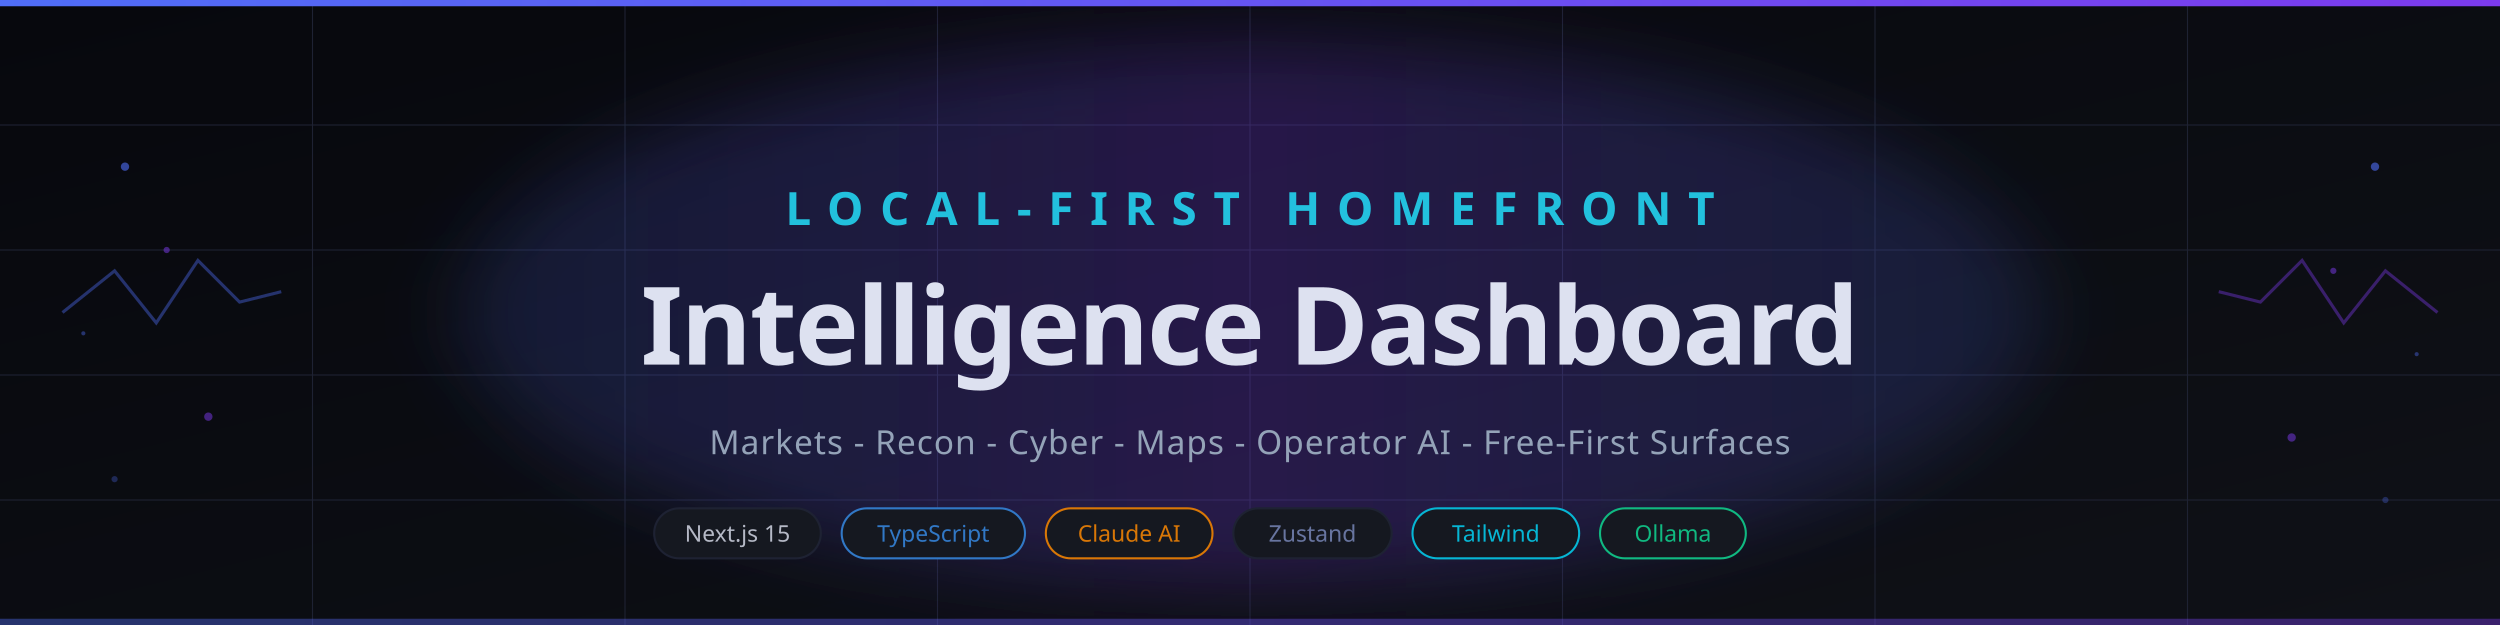
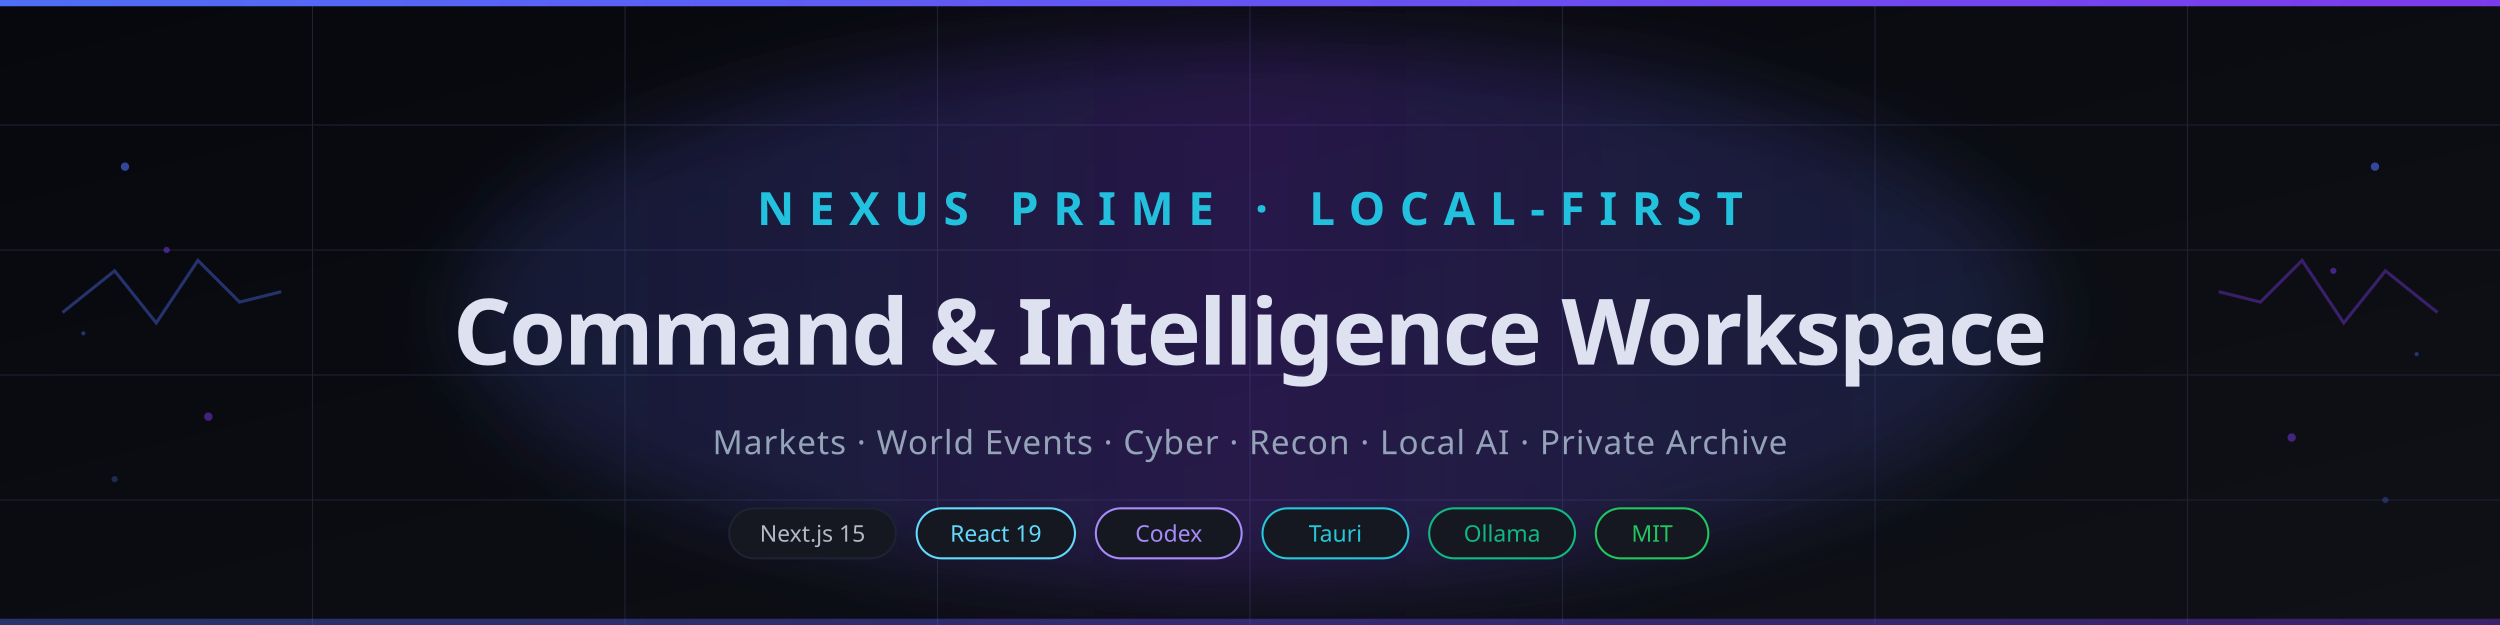
<svg xmlns="http://www.w3.org/2000/svg" width="1200" height="300" viewBox="0 0 1200 300">
  <defs>
    <linearGradient id="bg" x1="0%" y1="0%" x2="100%" y2="100%">
      <stop offset="0%" style="stop-color:#07080d" />
      <stop offset="100%" style="stop-color:#0f1117" />
    </linearGradient>
    <linearGradient id="accent" x1="0%" y1="0%" x2="100%" y2="0%">
      <stop offset="0%" style="stop-color:#4f6ef7" />
      <stop offset="100%" style="stop-color:#7c3aed" />
    </linearGradient>
    <linearGradient id="glow" x1="0%" y1="0%" x2="100%" y2="0%">
      <stop offset="0%" style="stop-color:#4f6ef7;stop-opacity:0.15" />
      <stop offset="50%" style="stop-color:#7c3aed;stop-opacity:0.25" />
      <stop offset="100%" style="stop-color:#4f6ef7;stop-opacity:0.15" />
    </linearGradient>
    <filter id="blur">
      <feGaussianBlur stdDeviation="18" />
    </filter>
    <filter id="softblur">
      <feGaussianBlur stdDeviation="4" />
    </filter>
  </defs>
  <rect width="1200" height="300" fill="url(#bg)" />
  <line x1="0" y1="60" x2="1200" y2="60" stroke="#1e2233" stroke-width="0.5" />
  <line x1="0" y1="120" x2="1200" y2="120" stroke="#1e2233" stroke-width="0.5" />
  <line x1="0" y1="180" x2="1200" y2="180" stroke="#1e2233" stroke-width="0.5" />
  <line x1="0" y1="240" x2="1200" y2="240" stroke="#1e2233" stroke-width="0.5" />
  <line x1="150" y1="0" x2="150" y2="300" stroke="#1e2233" stroke-width="0.5" />
  <line x1="300" y1="0" x2="300" y2="300" stroke="#1e2233" stroke-width="0.5" />
  <line x1="450" y1="0" x2="450" y2="300" stroke="#1e2233" stroke-width="0.5" />
  <line x1="600" y1="0" x2="600" y2="300" stroke="#1e2233" stroke-width="0.5" />
  <line x1="750" y1="0" x2="750" y2="300" stroke="#1e2233" stroke-width="0.5" />
  <line x1="900" y1="0" x2="900" y2="300" stroke="#1e2233" stroke-width="0.5" />
  <line x1="1050" y1="0" x2="1050" y2="300" stroke="#1e2233" stroke-width="0.5" />
  <ellipse cx="600" cy="150" rx="380" ry="130" fill="url(#glow)" filter="url(#blur)" />
  <rect x="0" y="0" width="1200" height="3" fill="url(#accent)" />
  <circle cx="60" cy="80" r="2" fill="#4f6ef7" opacity="0.6" />
  <circle cx="80" cy="120" r="1.5" fill="#7c3aed" opacity="0.5" />
  <circle cx="40" cy="160" r="1" fill="#4f6ef7" opacity="0.4" />
  <circle cx="100" cy="200" r="2" fill="#7c3aed" opacity="0.5" />
  <circle cx="55" cy="230" r="1.5" fill="#4f6ef7" opacity="0.3" />
  <circle cx="1140" cy="80" r="2" fill="#4f6ef7" opacity="0.6" />
  <circle cx="1120" cy="130" r="1.5" fill="#7c3aed" opacity="0.5" />
  <circle cx="1160" cy="170" r="1" fill="#4f6ef7" opacity="0.4" />
  <circle cx="1100" cy="210" r="2" fill="#7c3aed" opacity="0.5" />
  <circle cx="1145" cy="240" r="1.5" fill="#4f6ef7" opacity="0.3" />
  <polyline points="30,150 55,130 75,155 95,125 115,145 135,140" stroke="#4f6ef7" stroke-width="1.5" fill="none" opacity="0.4" />
  <polyline points="1170,150 1145,130 1125,155 1105,125 1085,145 1065,140" stroke="#7c3aed" stroke-width="1.5" fill="none" opacity="0.4" />
-   <text x="600" y="108" font-family="'Segoe UI', system-ui, -apple-system, sans-serif" font-size="22" font-weight="700" fill="#22d3ee" text-anchor="middle" letter-spacing="8" opacity="0.9">LOCAL-FIRST HOMEFRONT</text>
-   <text x="600" y="175" font-family="'Segoe UI', system-ui, -apple-system, sans-serif" font-size="52" font-weight="800" fill="#dde1f0" text-anchor="middle" letter-spacing="-1">Intelligence Dashboard</text>
-   <text x="600" y="218" font-family="'Segoe UI', system-ui, -apple-system, sans-serif" font-size="16" font-weight="400" fill="#94a3b8" text-anchor="middle" letter-spacing="0.5">Markets - Recon - Cyber - Maps - Operator AI - Free-First Surfaces</text>
-   <rect x="314" y="244" width="80" height="24" rx="12" fill="#151820" stroke="#1e2233" stroke-width="1" />
-   <text x="354" y="260" font-family="'Segoe UI', system-ui, sans-serif" font-size="11" fill="#dde1f0" text-anchor="middle" opacity="0.8">Next.js 15</text>
-   <rect x="404" y="244" width="88" height="24" rx="12" fill="#151820" stroke="#3178c6" stroke-width="1" />
-   <text x="448" y="260" font-family="'Segoe UI', system-ui, sans-serif" font-size="11" fill="#3178c6" text-anchor="middle">TypeScript</text>
-   <rect x="502" y="244" width="80" height="24" rx="12" fill="#151820" stroke="#d97706" stroke-width="1" />
-   <text x="542" y="260" font-family="'Segoe UI', system-ui, sans-serif" font-size="11" fill="#d97706" text-anchor="middle">Claude AI</text>
-   <rect x="592" y="244" width="76" height="24" rx="12" fill="#151820" stroke="#1e2233" stroke-width="1" />
-   <text x="630" y="260" font-family="'Segoe UI', system-ui, sans-serif" font-size="11" fill="#6875a0" text-anchor="middle">Zustand</text>
-   <rect x="678" y="244" width="80" height="24" rx="12" fill="#151820" stroke="#06b6d4" stroke-width="1" />
-   <text x="718" y="260" font-family="'Segoe UI', system-ui, sans-serif" font-size="11" fill="#06b6d4" text-anchor="middle">Tailwind</text>
-   <rect x="768" y="244" width="70" height="24" rx="12" fill="#151820" stroke="#10b981" stroke-width="1" />
-   <text x="803" y="260" font-family="'Segoe UI', system-ui, sans-serif" font-size="11" fill="#10b981" text-anchor="middle">Ollama</text>
+   <text x="600" y="108" font-family="'Segoe UI', system-ui, -apple-system, sans-serif" font-size="22" font-weight="700" fill="#22d3ee" text-anchor="middle" letter-spacing="7" opacity="0.9">NEXUS PRIME · LOCAL-FIRST</text>
+   <text x="600" y="175" font-family="'Segoe UI', system-ui, -apple-system, sans-serif" font-size="44" font-weight="800" fill="#dde1f0" text-anchor="middle" letter-spacing="-1">Command &amp; Intelligence Workspace</text>
+   <text x="600" y="218" font-family="'Segoe UI', system-ui, -apple-system, sans-serif" font-size="16" font-weight="400" fill="#94a3b8" text-anchor="middle" letter-spacing="0.5">Markets · World Events · Cyber · Recon · Local AI · Private Archive</text>
+   <rect x="350" y="244" width="80" height="24" rx="12" fill="#151820" stroke="#1e2233" stroke-width="1" />
+   <text x="390" y="260" font-family="'Segoe UI', system-ui, sans-serif" font-size="11" fill="#dde1f0" text-anchor="middle" opacity="0.8">Next.js 15</text>
+   <rect x="440" y="244" width="76" height="24" rx="12" fill="#151820" stroke="#61dafb" stroke-width="1" />
+   <text x="478" y="260" font-family="'Segoe UI', system-ui, sans-serif" font-size="11" fill="#61dafb" text-anchor="middle">React 19</text>
+   <rect x="526" y="244" width="70" height="24" rx="12" fill="#151820" stroke="#a78bfa" stroke-width="1" />
+   <text x="561" y="260" font-family="'Segoe UI', system-ui, sans-serif" font-size="11" fill="#a78bfa" text-anchor="middle">Codex</text>
+   <rect x="606" y="244" width="70" height="24" rx="12" fill="#151820" stroke="#24c8d8" stroke-width="1" />
+   <text x="641" y="260" font-family="'Segoe UI', system-ui, sans-serif" font-size="11" fill="#24c8d8" text-anchor="middle">Tauri</text>
+   <rect x="686" y="244" width="70" height="24" rx="12" fill="#151820" stroke="#10b981" stroke-width="1" />
+   <text x="721" y="260" font-family="'Segoe UI', system-ui, sans-serif" font-size="11" fill="#10b981" text-anchor="middle">Ollama</text>
+   <rect x="766" y="244" width="54" height="24" rx="12" fill="#151820" stroke="#22c55e" stroke-width="1" />
+   <text x="793" y="260" font-family="'Segoe UI', system-ui, sans-serif" font-size="11" fill="#22c55e" text-anchor="middle">MIT</text>
  <rect x="0" y="297" width="1200" height="3" fill="url(#accent)" opacity="0.4" />
</svg>
